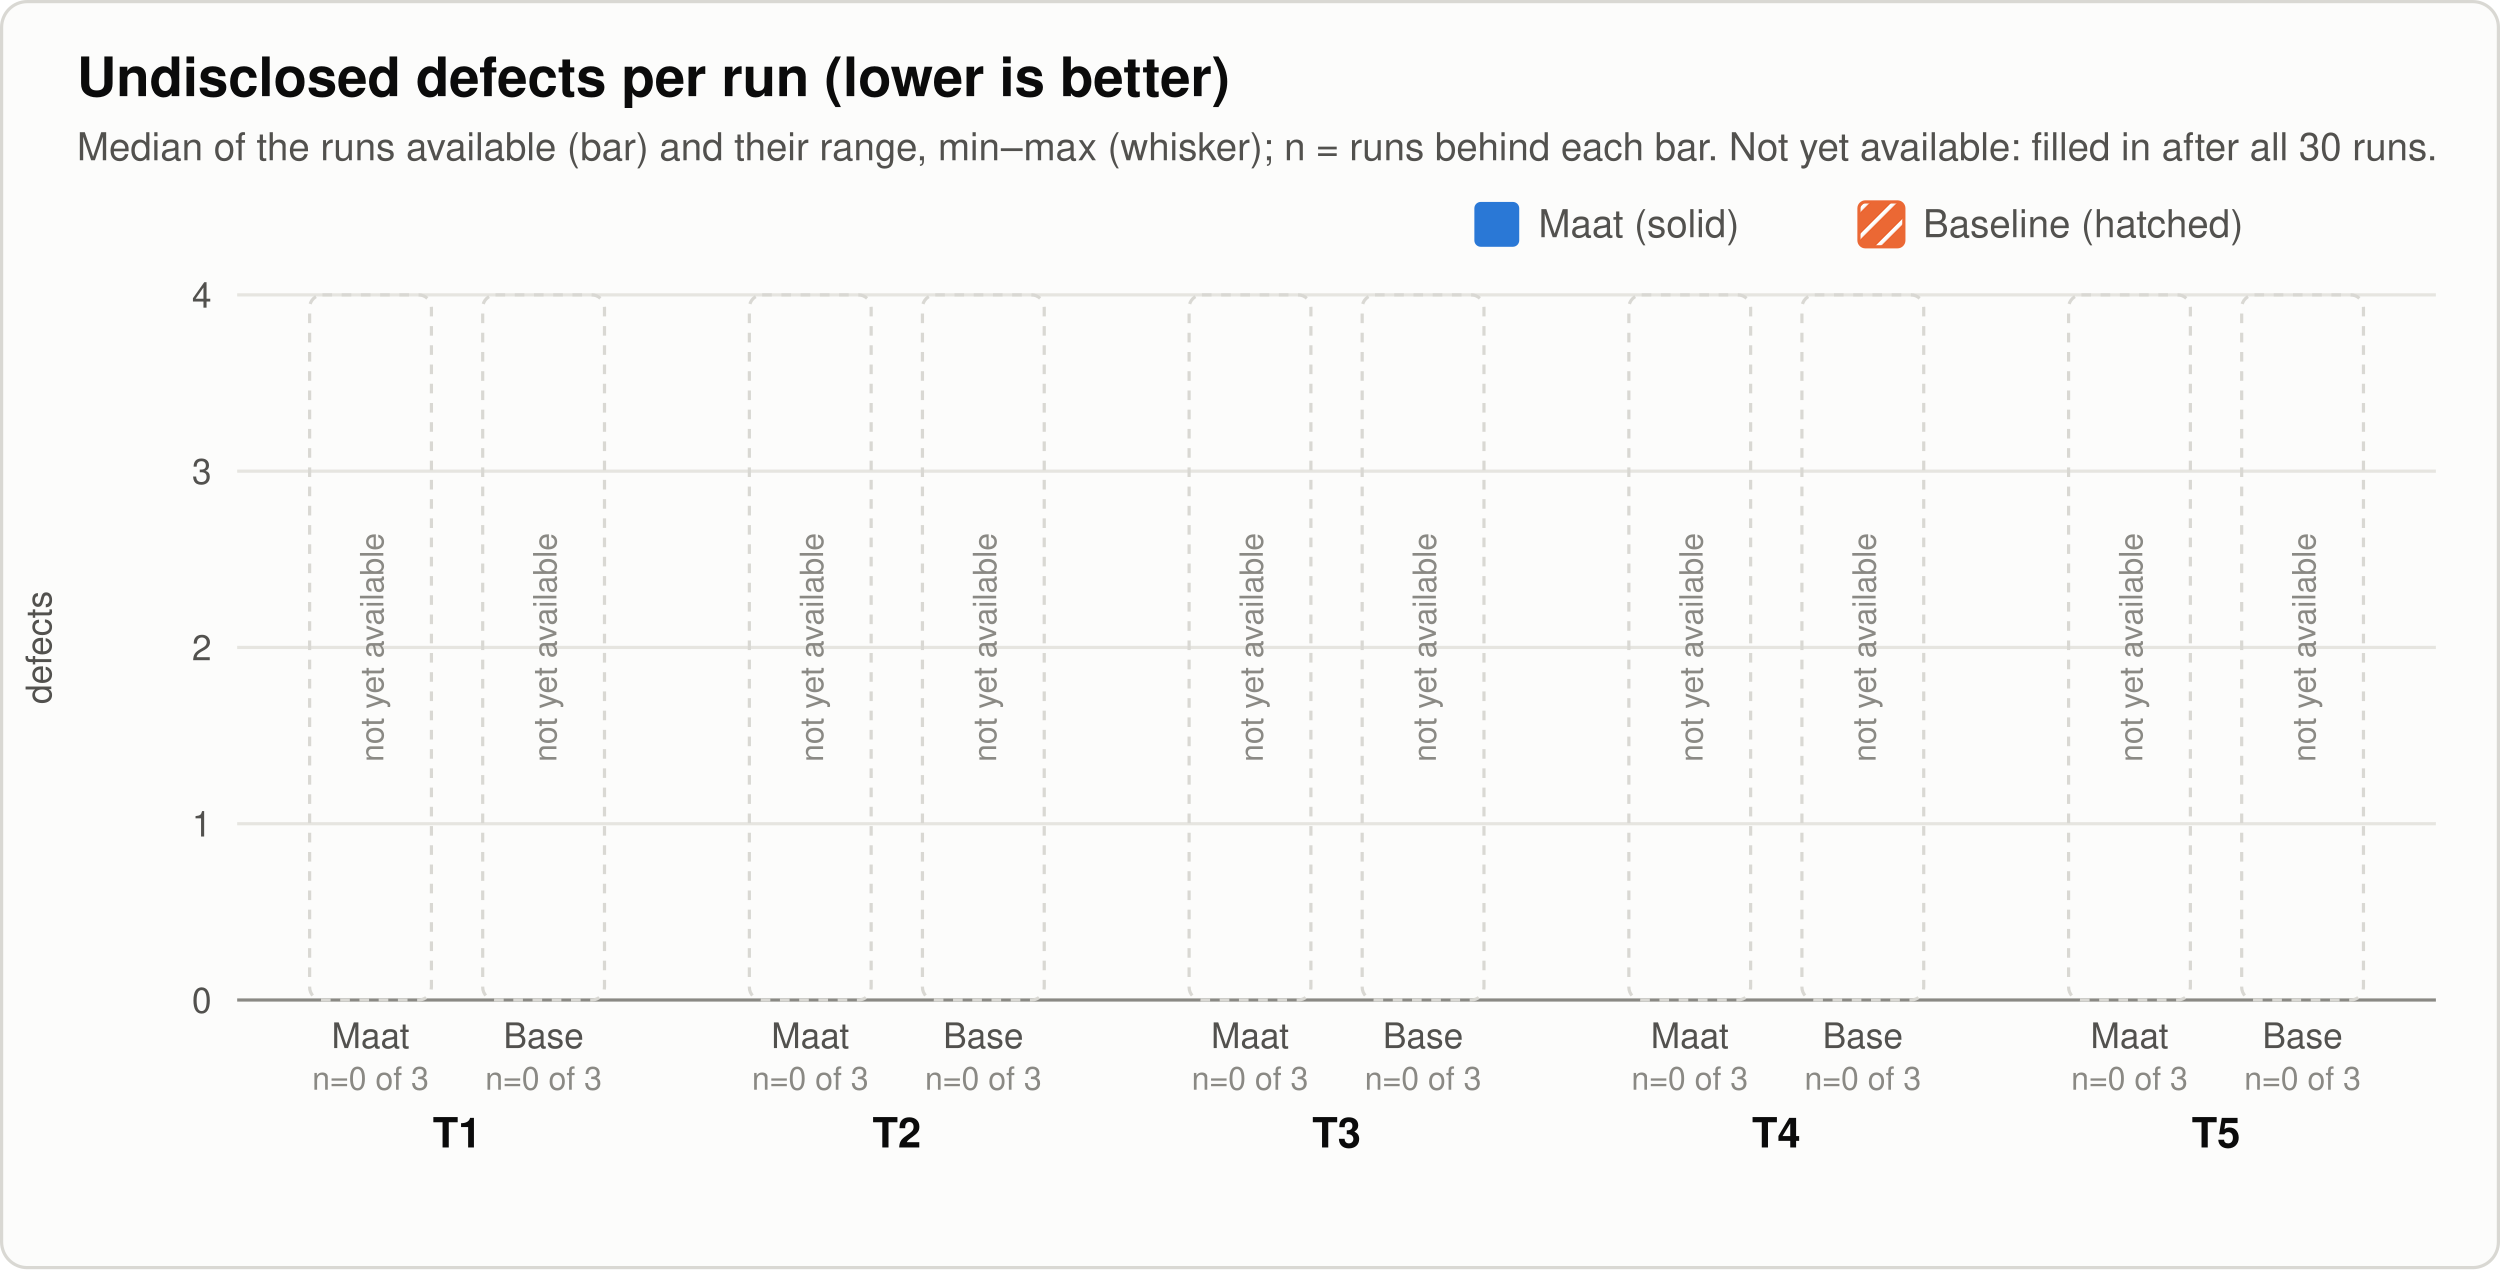
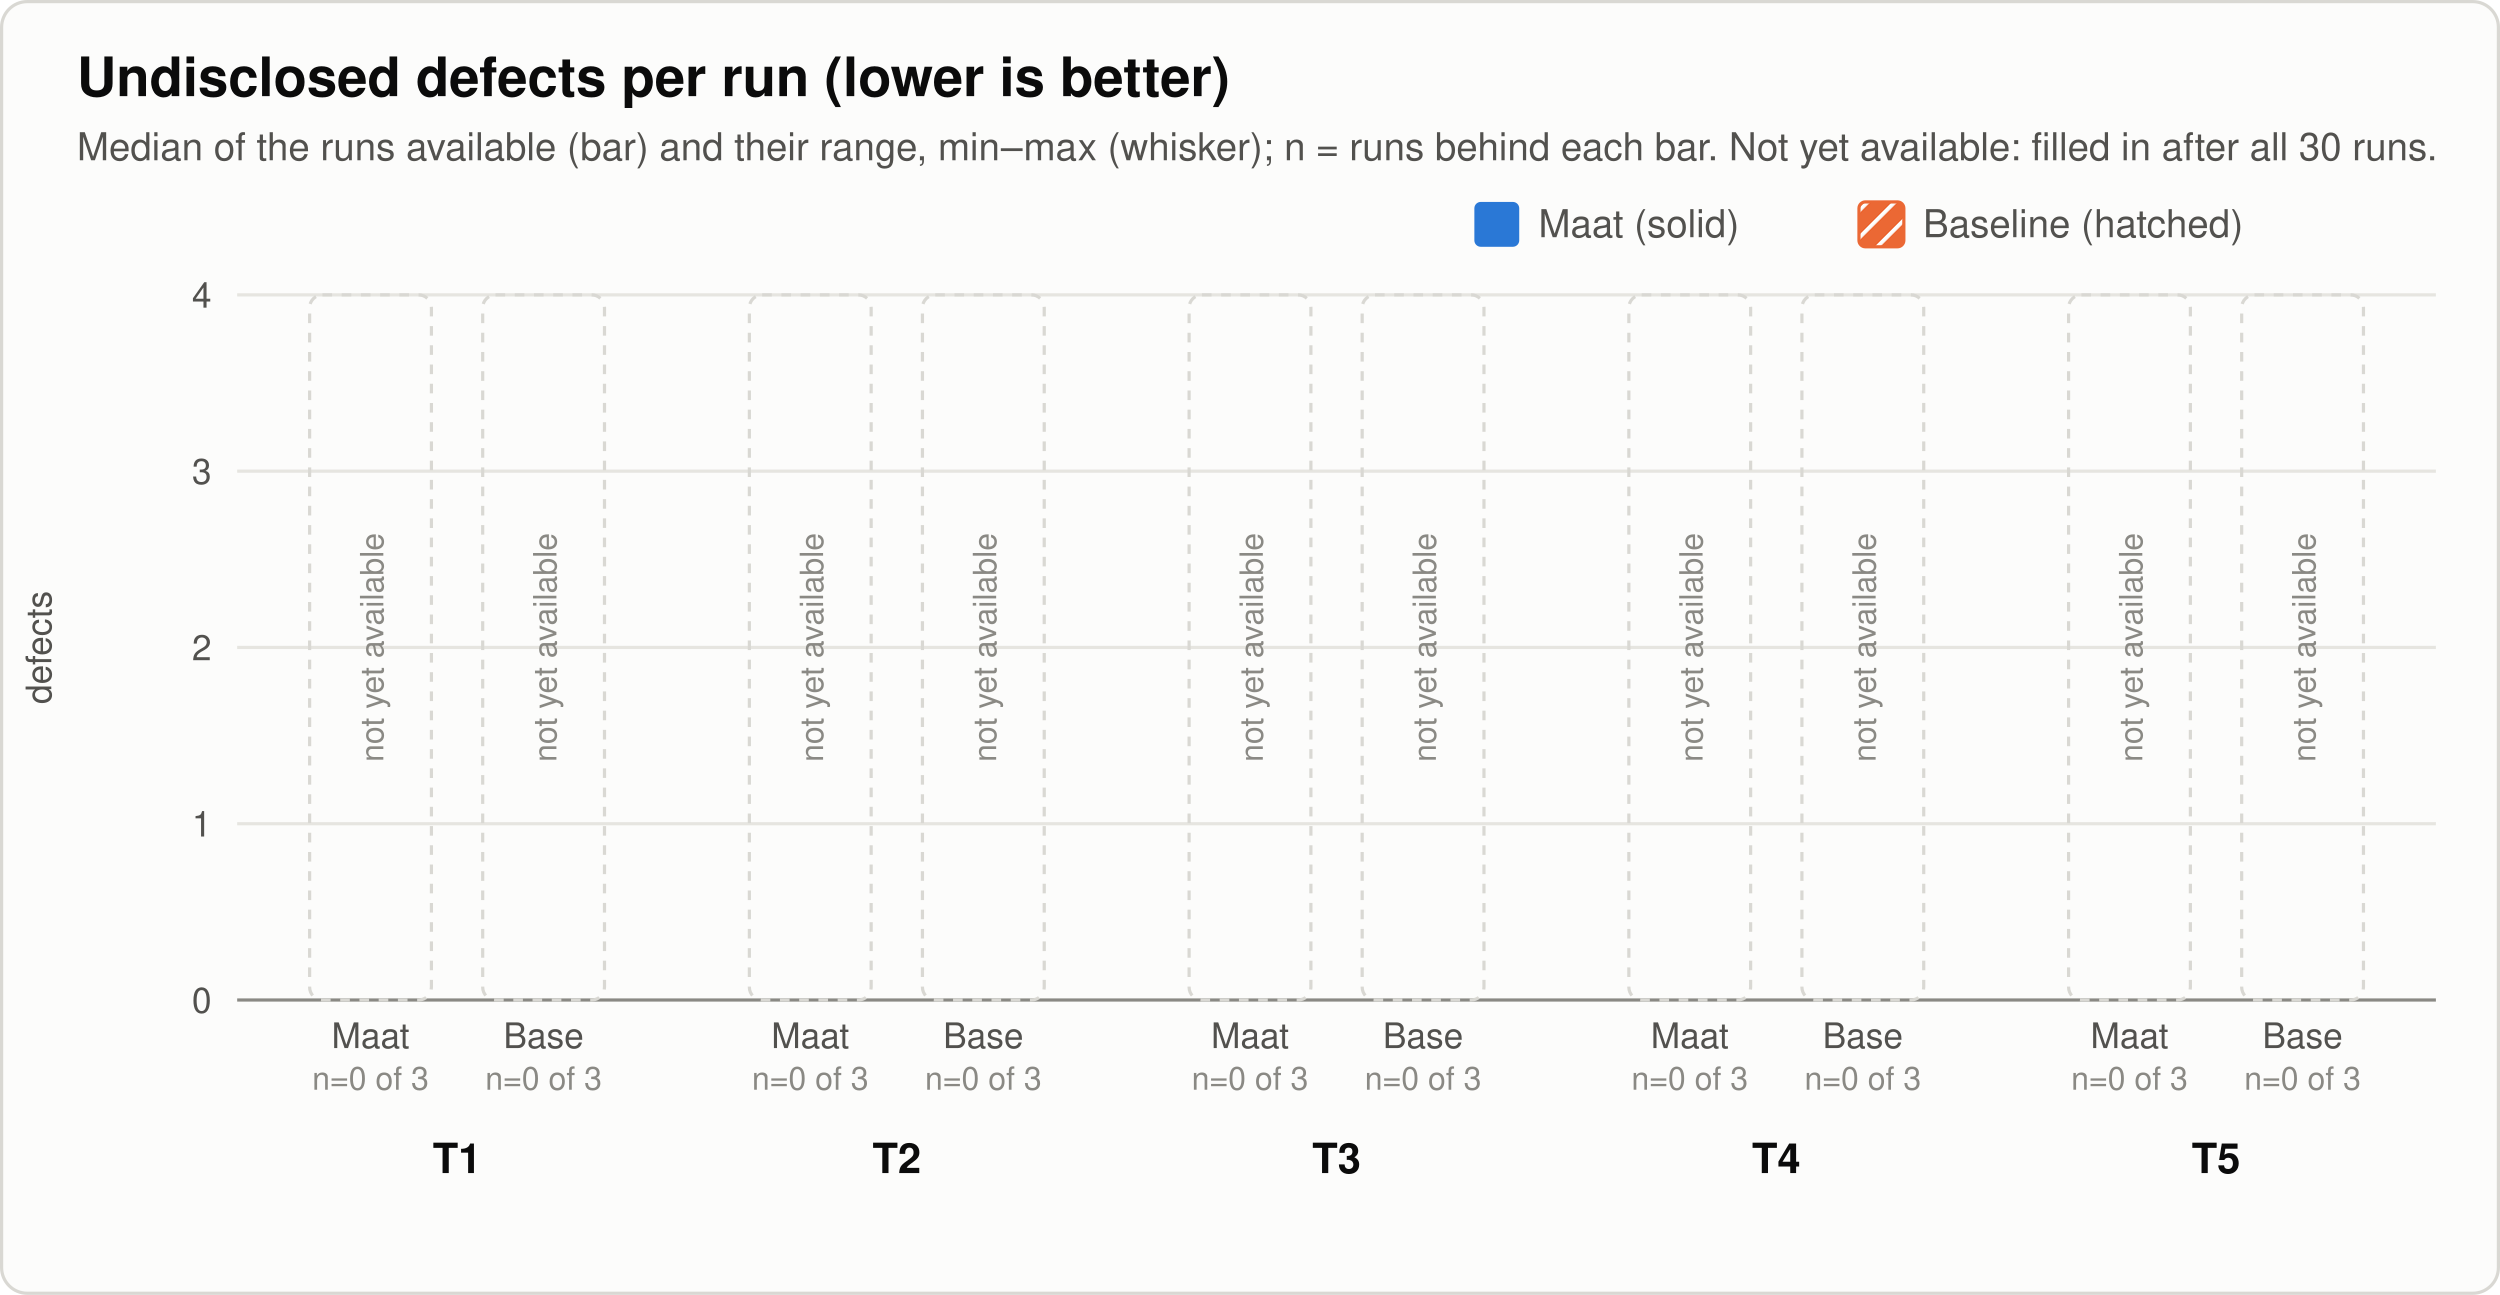
- <svg xmlns="http://www.w3.org/2000/svg" width="780" height="396" viewBox="0 0 780 396" role="img" aria-labelledby="t d" font-family="-apple-system, 'Segoe UI', Helvetica, Arial, sans-serif">
+ <svg xmlns="http://www.w3.org/2000/svg" width="780" height="404" viewBox="0 0 780 404" role="img" aria-labelledby="t d" font-family="-apple-system, 'Segoe UI', Helvetica, Arial, sans-serif">
  <defs>
    <pattern id="hatch" patternUnits="userSpaceOnUse" width="6" height="6" patternTransform="rotate(45)">
      <rect width="6" height="6" fill="#eb6834" />
      <line x1="0" y1="0" x2="0" y2="6" stroke="#fcfcfb" stroke-width="2.4" />
    </pattern>
  </defs>
-   <rect x="0.5" y="0.5" width="779" height="395" rx="8" fill="#fcfcfb" stroke="#d9d8d3" />
+   <rect x="0.5" y="0.5" width="779" height="403" rx="8" fill="#fcfcfb" stroke="#d9d8d3" />
  <text x="24" y="30" font-size="17" fill="#0b0b0b" text-anchor="start" font-weight="600">Undisclosed defects per run (lower is better)</text>
  <text x="24" y="50" font-size="12" fill="#52514e" text-anchor="start">Median of the runs available (bar) and their range, min–max (whisker); n = runs behind each bar. Not yet available: filled in after all 30 runs.</text>
  <rect x="460" y="63" width="14" height="14" rx="2" fill="#2a78d6" />
  <text x="480" y="74" font-size="12" fill="#52514e" text-anchor="start">Maat (solid)</text>
  <rect x="580" y="63" width="14" height="14" rx="2" fill="url(#hatch)" stroke="#eb6834" stroke-width="1" />
  <text x="600" y="74" font-size="12" fill="#52514e" text-anchor="start">Baseline (hatched)</text>
  <line x1="74" y1="312" x2="760" y2="312" stroke="#8a8984" stroke-width="1" />
  <text x="66" y="316" font-size="11" fill="#52514e" text-anchor="end">0</text>
  <line x1="74" y1="257" x2="760" y2="257" stroke="#e6e5e0" stroke-width="1" />
  <text x="66" y="261" font-size="11" fill="#52514e" text-anchor="end">1</text>
  <line x1="74" y1="202" x2="760" y2="202" stroke="#e6e5e0" stroke-width="1" />
  <text x="66" y="206" font-size="11" fill="#52514e" text-anchor="end">2</text>
  <line x1="74" y1="147" x2="760" y2="147" stroke="#e6e5e0" stroke-width="1" />
  <text x="66" y="151" font-size="11" fill="#52514e" text-anchor="end">3</text>
  <line x1="74" y1="92" x2="760" y2="92" stroke="#e6e5e0" stroke-width="1" />
  <text x="66" y="96" font-size="11" fill="#52514e" text-anchor="end">4</text>
  <text x="16" y="202" font-size="11" fill="#52514e" text-anchor="middle" transform="rotate(-90 16 202)">defects</text>
  <text x="115.6" y="327" font-size="11" fill="#52514e" text-anchor="middle">Maat</text>
  <text x="115.6" y="340" font-size="10" fill="#8a8984" text-anchor="middle">n=0 of 3</text>
  <rect x="96.6" y="92" width="38" height="220" rx="4" fill="none" stroke="#d9d8d3" stroke-dasharray="3 3" />
  <text x="119.6" y="202" font-size="10" fill="#8a8984" text-anchor="middle" transform="rotate(-90 119.6 202)">not yet available</text>
  <text x="169.6" y="327" font-size="11" fill="#52514e" text-anchor="middle">Base</text>
  <text x="169.6" y="340" font-size="10" fill="#8a8984" text-anchor="middle">n=0 of 3</text>
  <rect x="150.6" y="92" width="38" height="220" rx="4" fill="none" stroke="#d9d8d3" stroke-dasharray="3 3" />
  <text x="173.6" y="202" font-size="10" fill="#8a8984" text-anchor="middle" transform="rotate(-90 173.6 202)">not yet available</text>
-   <text x="142.6" y="358" font-size="13" fill="#0b0b0b" text-anchor="middle" font-weight="600">T1</text>
+   <text x="142.6" y="366" font-size="13" fill="#0b0b0b" text-anchor="middle" font-weight="600">T1</text>
  <text x="252.8" y="327" font-size="11" fill="#52514e" text-anchor="middle">Maat</text>
  <text x="252.8" y="340" font-size="10" fill="#8a8984" text-anchor="middle">n=0 of 3</text>
  <rect x="233.8" y="92" width="38" height="220" rx="4" fill="none" stroke="#d9d8d3" stroke-dasharray="3 3" />
  <text x="256.8" y="202" font-size="10" fill="#8a8984" text-anchor="middle" transform="rotate(-90 256.8 202)">not yet available</text>
  <text x="306.8" y="327" font-size="11" fill="#52514e" text-anchor="middle">Base</text>
  <text x="306.8" y="340" font-size="10" fill="#8a8984" text-anchor="middle">n=0 of 3</text>
  <rect x="287.8" y="92" width="38" height="220" rx="4" fill="none" stroke="#d9d8d3" stroke-dasharray="3 3" />
  <text x="310.8" y="202" font-size="10" fill="#8a8984" text-anchor="middle" transform="rotate(-90 310.8 202)">not yet available</text>
-   <text x="279.8" y="358" font-size="13" fill="#0b0b0b" text-anchor="middle" font-weight="600">T2</text>
+   <text x="279.8" y="366" font-size="13" fill="#0b0b0b" text-anchor="middle" font-weight="600">T2</text>
  <text x="390" y="327" font-size="11" fill="#52514e" text-anchor="middle">Maat</text>
  <text x="390" y="340" font-size="10" fill="#8a8984" text-anchor="middle">n=0 of 3</text>
  <rect x="371" y="92" width="38" height="220" rx="4" fill="none" stroke="#d9d8d3" stroke-dasharray="3 3" />
  <text x="394" y="202" font-size="10" fill="#8a8984" text-anchor="middle" transform="rotate(-90 394 202)">not yet available</text>
  <text x="444" y="327" font-size="11" fill="#52514e" text-anchor="middle">Base</text>
  <text x="444" y="340" font-size="10" fill="#8a8984" text-anchor="middle">n=0 of 3</text>
  <rect x="425" y="92" width="38" height="220" rx="4" fill="none" stroke="#d9d8d3" stroke-dasharray="3 3" />
  <text x="448" y="202" font-size="10" fill="#8a8984" text-anchor="middle" transform="rotate(-90 448 202)">not yet available</text>
-   <text x="417" y="358" font-size="13" fill="#0b0b0b" text-anchor="middle" font-weight="600">T3</text>
+   <text x="417" y="366" font-size="13" fill="#0b0b0b" text-anchor="middle" font-weight="600">T3</text>
  <text x="527.2" y="327" font-size="11" fill="#52514e" text-anchor="middle">Maat</text>
  <text x="527.2" y="340" font-size="10" fill="#8a8984" text-anchor="middle">n=0 of 3</text>
  <rect x="508.2" y="92" width="38" height="220" rx="4" fill="none" stroke="#d9d8d3" stroke-dasharray="3 3" />
  <text x="531.2" y="202" font-size="10" fill="#8a8984" text-anchor="middle" transform="rotate(-90 531.2 202)">not yet available</text>
  <text x="581.2" y="327" font-size="11" fill="#52514e" text-anchor="middle">Base</text>
  <text x="581.2" y="340" font-size="10" fill="#8a8984" text-anchor="middle">n=0 of 3</text>
  <rect x="562.2" y="92" width="38" height="220" rx="4" fill="none" stroke="#d9d8d3" stroke-dasharray="3 3" />
  <text x="585.2" y="202" font-size="10" fill="#8a8984" text-anchor="middle" transform="rotate(-90 585.2 202)">not yet available</text>
-   <text x="554.2" y="358" font-size="13" fill="#0b0b0b" text-anchor="middle" font-weight="600">T4</text>
+   <text x="554.2" y="366" font-size="13" fill="#0b0b0b" text-anchor="middle" font-weight="600">T4</text>
  <text x="664.4" y="327" font-size="11" fill="#52514e" text-anchor="middle">Maat</text>
  <text x="664.4" y="340" font-size="10" fill="#8a8984" text-anchor="middle">n=0 of 3</text>
  <rect x="645.4" y="92" width="38" height="220" rx="4" fill="none" stroke="#d9d8d3" stroke-dasharray="3 3" />
  <text x="668.4" y="202" font-size="10" fill="#8a8984" text-anchor="middle" transform="rotate(-90 668.4 202)">not yet available</text>
  <text x="718.4" y="327" font-size="11" fill="#52514e" text-anchor="middle">Base</text>
  <text x="718.4" y="340" font-size="10" fill="#8a8984" text-anchor="middle">n=0 of 3</text>
  <rect x="699.4" y="92" width="38" height="220" rx="4" fill="none" stroke="#d9d8d3" stroke-dasharray="3 3" />
  <text x="722.4" y="202" font-size="10" fill="#8a8984" text-anchor="middle" transform="rotate(-90 722.4 202)">not yet available</text>
-   <text x="691.4" y="358" font-size="13" fill="#0b0b0b" text-anchor="middle" font-weight="600">T5</text>
+   <text x="691.4" y="366" font-size="13" fill="#0b0b0b" text-anchor="middle" font-weight="600">T5</text>
</svg>
